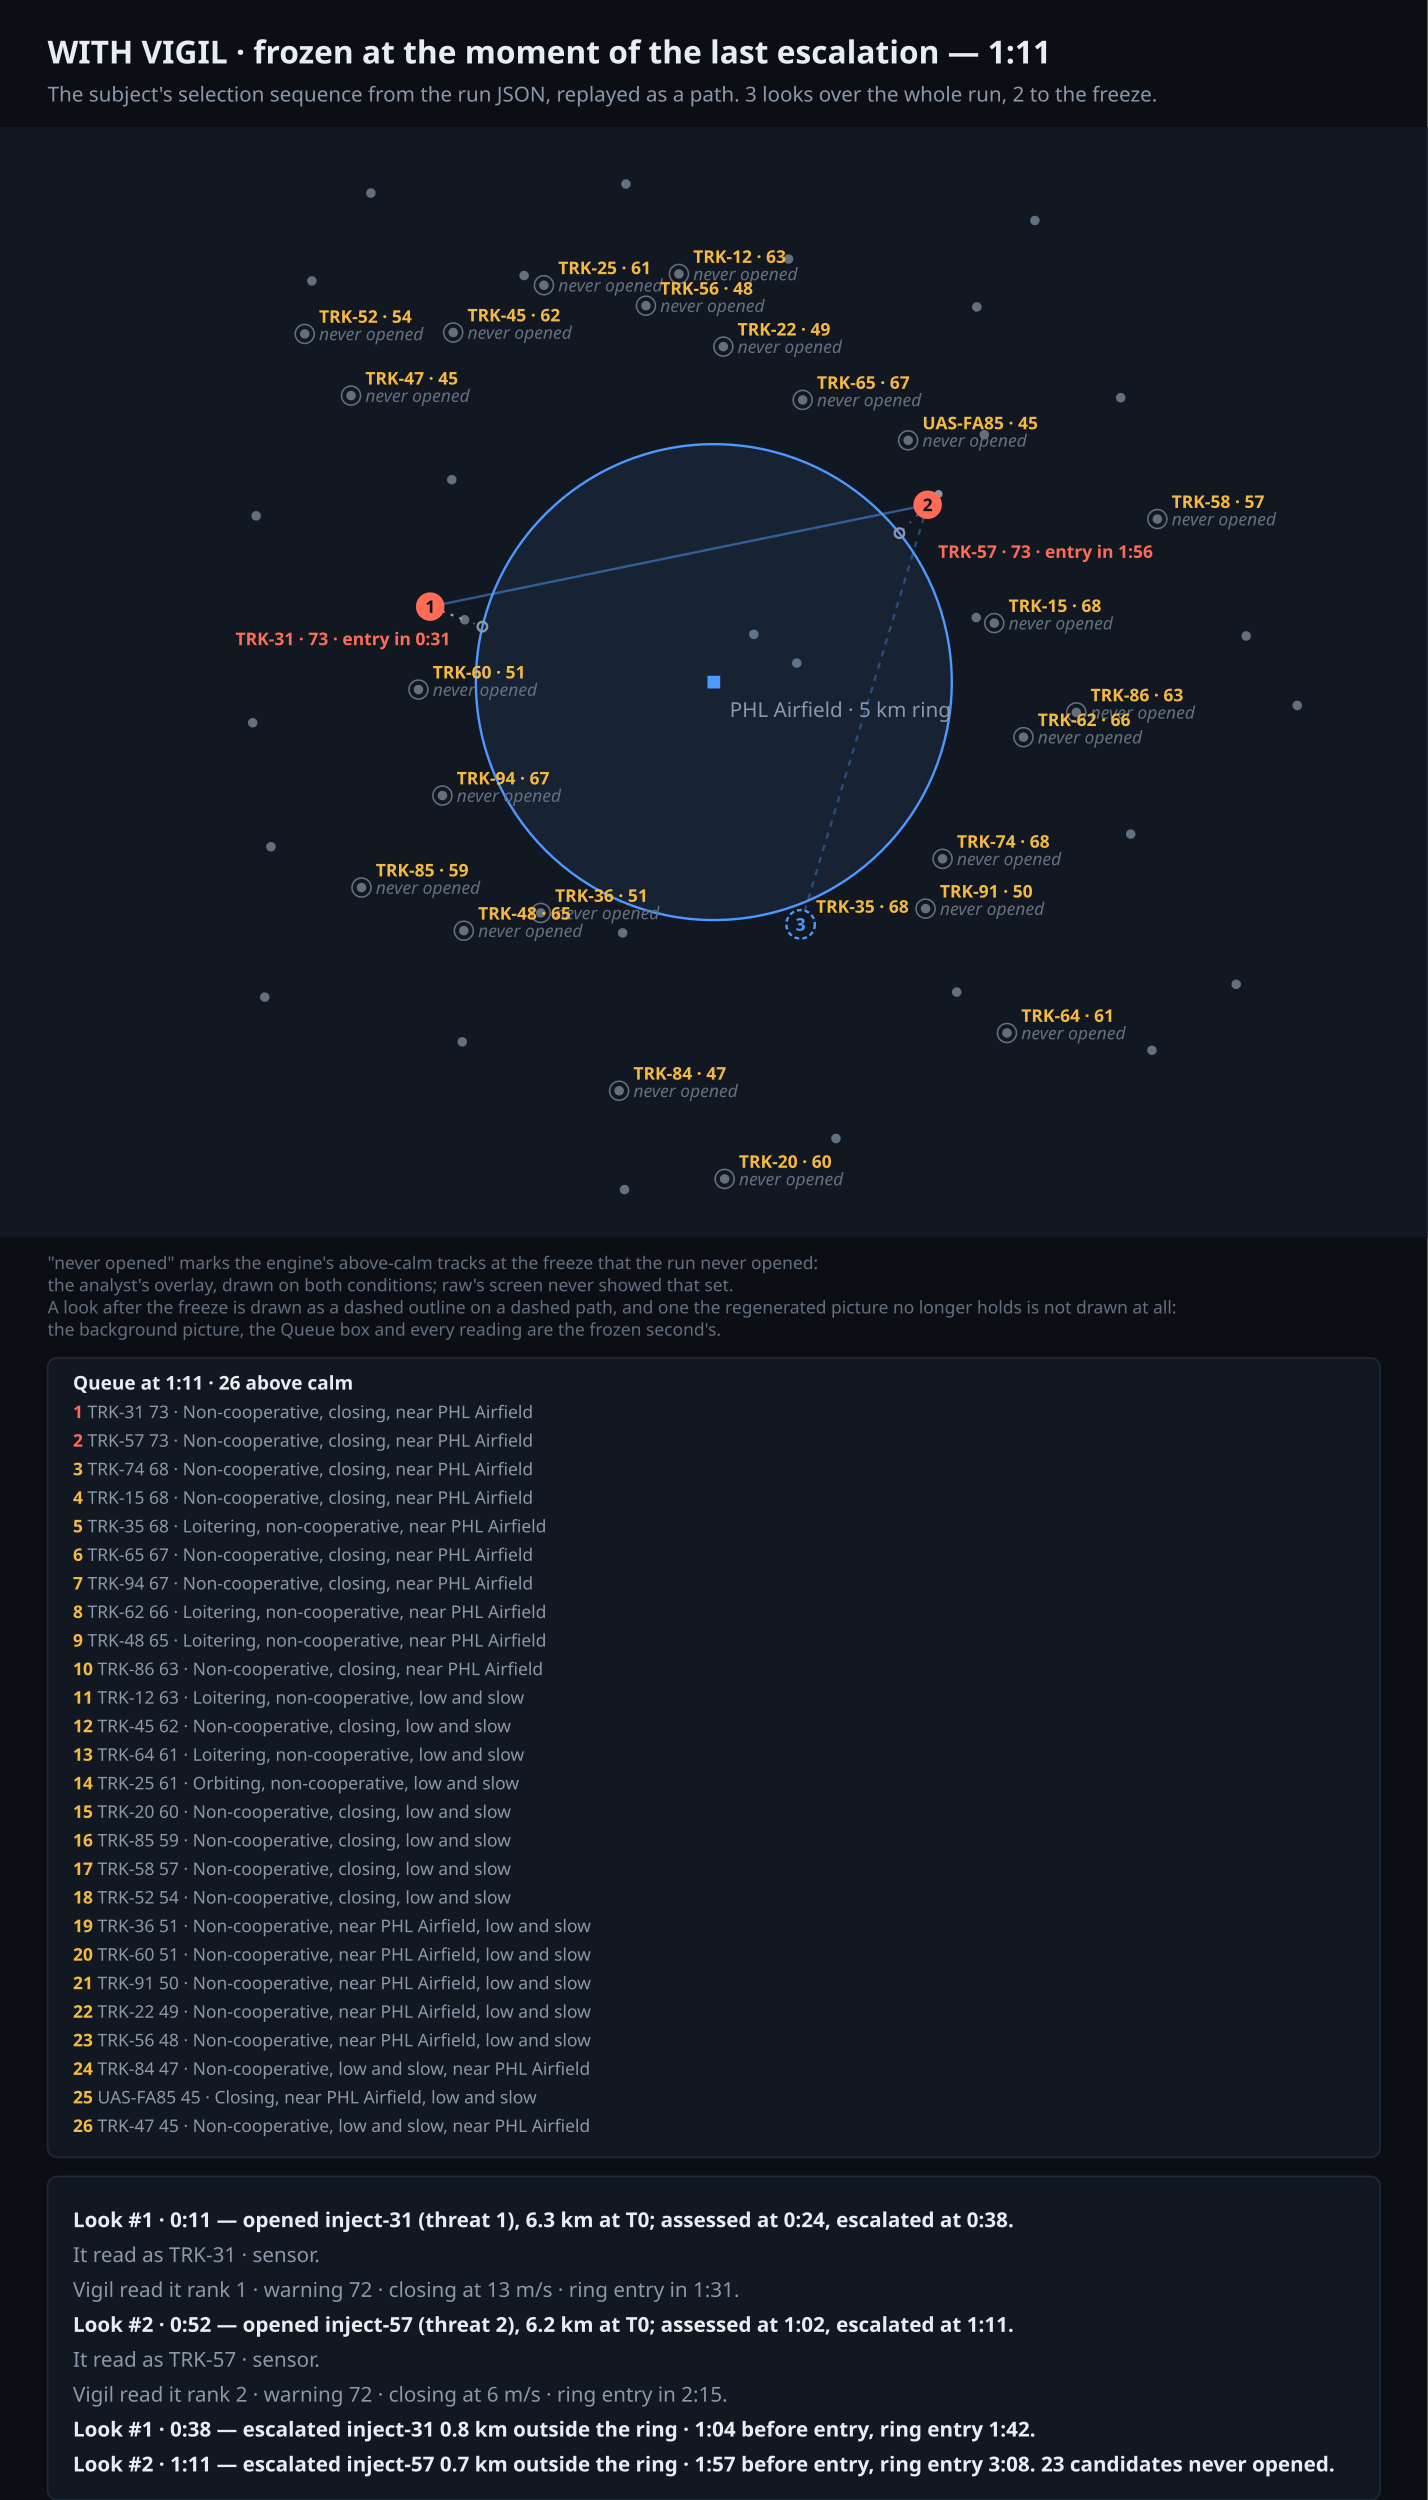
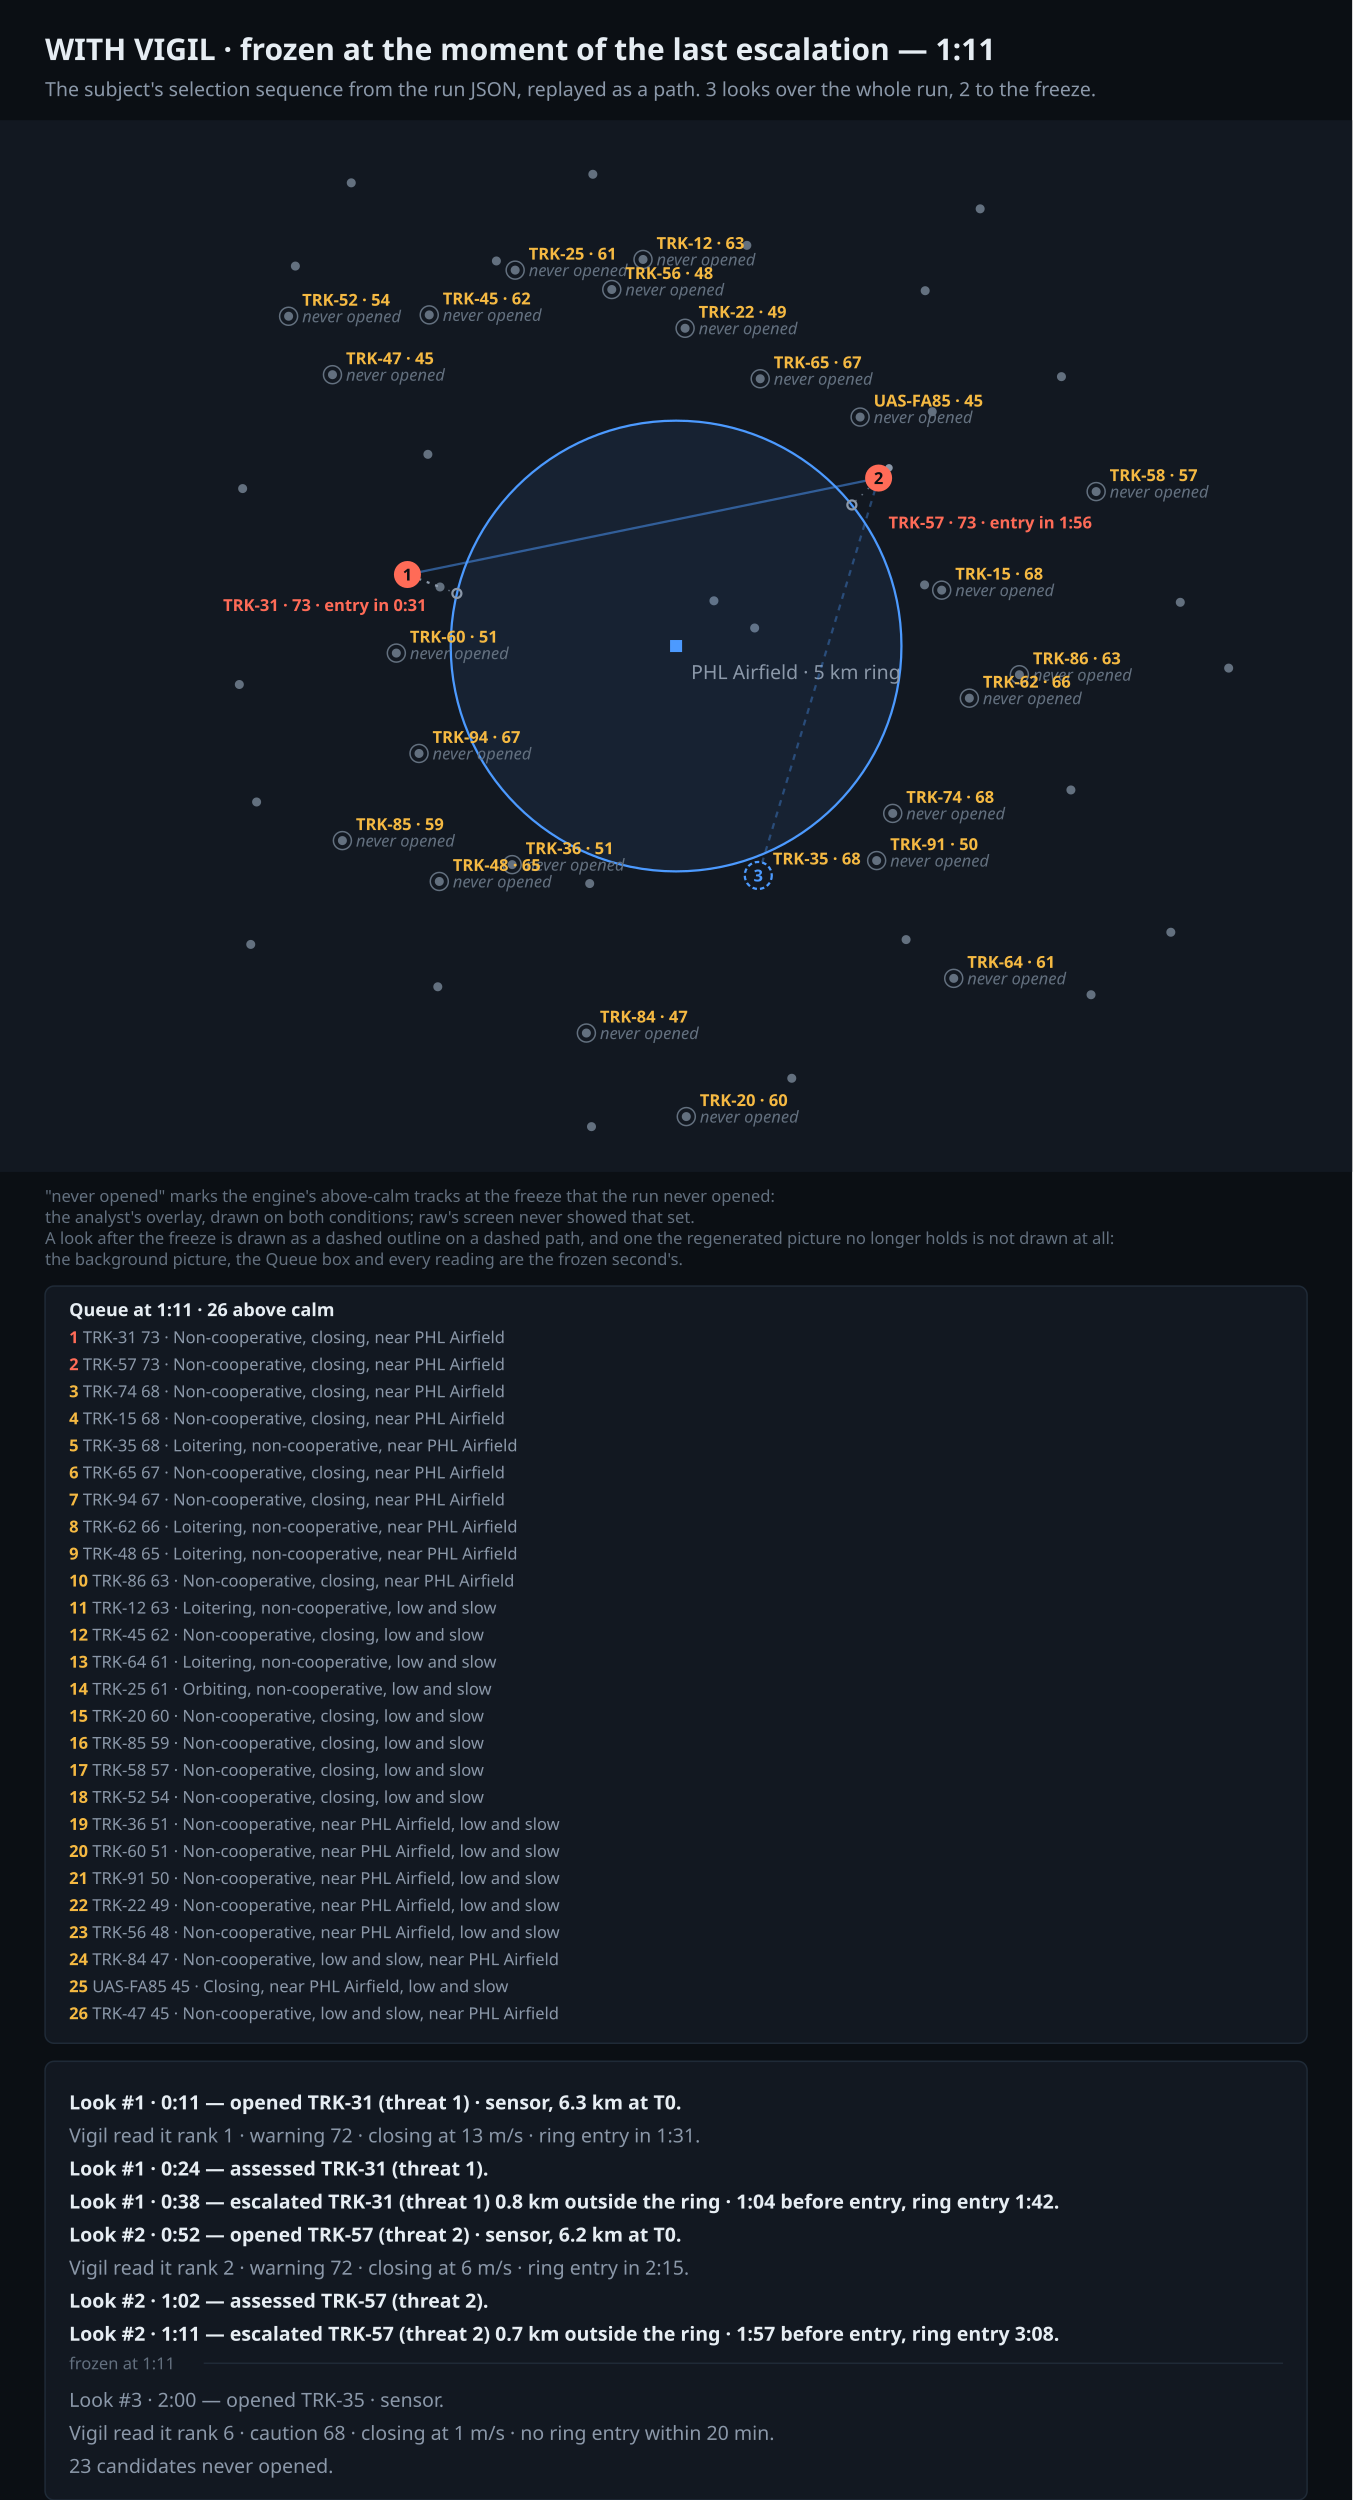
- <svg xmlns="http://www.w3.org/2000/svg" width="900" height="1576" viewBox="0 0 900 1576" data-subject="S05" data-scenario="03a" data-mode="vigil" data-run="1">
-   <rect width="900" height="1576" fill="#0b0f14" />
+ <svg xmlns="http://www.w3.org/2000/svg" width="900" height="1664" viewBox="0 0 900 1664" data-subject="S05" data-scenario="03a" data-mode="vigil" data-run="1">
+   <rect width="900" height="1664" fill="#0b0f14" />
  <text x="30" y="40" font-family="system-ui, sans-serif" class="title" font-size="20" font-weight="700" fill="#e6edf3">WITH VIGIL · frozen at the moment of the last escalation — 1:11</text>
  <text x="30" y="64" font-family="system-ui, sans-serif" class="subtitle" font-size="13" fill="#8b98a9">The subject's selection sequence from the run JSON, replayed as a path. 3 looks over the whole run, 2 to the freeze.</text>
  <defs>
    <clipPath id="panel">
      <rect x="0" y="0" width="900" height="700" />
    </clipPath>
  </defs>
  <g class="map" transform="translate(0 80)" clip-path="url(#panel)">
    <rect width="900" height="700" fill="#121821" />
    <circle class="track" data-id="adsb-a33716" cx="502.3" cy="338" r="3" fill="#63707f" />
    <circle class="track" data-id="adsb-a3b796" cx="170.8" cy="453.8" r="3" fill="#63707f" />
    <circle class="track" data-id="adsb-a43667" cx="475.2" cy="319.9" r="3" fill="#63707f" />
    <circle class="track" data-id="adsb-a7c7f2" cx="817.8" cy="364.7" r="3" fill="#63707f" />
    <circle class="track" data-id="adsb-a8021b" cx="615.4" cy="309.3" r="3" fill="#63707f" />
    <circle class="track" data-id="adsb-aa08fb" cx="652.4" cy="59" r="3" fill="#63707f" />
    <circle class="track" data-id="inject-100" cx="392.5" cy="508.1" r="3" fill="#63707f" />
    <circle class="track" data-id="inject-103" cx="497.1" cy="83.3" r="3" fill="#63707f" />
    <circle class="track" data-id="inject-104" cx="615.8" cy="113.5" r="3" fill="#63707f" />
    <circle class="track" data-id="inject-105" cx="706.5" cy="170.7" r="3" fill="#63707f" />
    <circle class="track" data-id="inject-106" cx="785.6" cy="320.9" r="3" fill="#63707f" />
    <circle class="track" data-id="inject-107" cx="712.8" cy="445.8" r="3" fill="#63707f" />
    <circle class="track" data-id="inject-108" cx="726.2" cy="582.1" r="3" fill="#63707f" />
    <circle class="track" data-id="inject-109" cx="527" cy="637.7" r="3" fill="#63707f" />
    <circle class="track" data-id="inject-110" cx="393.7" cy="669.9" r="3" fill="#63707f" />
    <circle class="track" data-id="inject-111" cx="291.4" cy="576.8" r="3" fill="#63707f" />
    <circle class="track" data-id="inject-112" cx="166.9" cy="548.6" r="3" fill="#63707f" />
    <circle class="track" data-id="inject-113" cx="159.3" cy="375.6" r="3" fill="#63707f" />
    <circle class="track" data-id="inject-114" cx="161.5" cy="245.2" r="3" fill="#63707f" />
    <circle class="track" data-id="inject-115" cx="196.6" cy="97.1" r="3" fill="#63707f" />
    <circle class="track" data-id="inject-116" cx="330.4" cy="93.7" r="3" fill="#63707f" />
    <circle class="track" data-id="inject-117" cx="394.6" cy="36" r="3" fill="#63707f" />
    <circle class="track" data-id="inject-118" cx="284.8" cy="222.4" r="3" fill="#63707f" />
    <circle class="track" data-id="inject-119" cx="779.3" cy="540.5" r="3" fill="#63707f" />
    <circle class="track" data-id="inject-12" cx="428" cy="92.7" r="3" fill="#63707f" />
    <circle class="track" data-id="inject-120" cx="572.5" cy="197.6" r="3" fill="#63707f" />
    <circle class="track" data-id="inject-121" cx="603.1" cy="545.4" r="3" fill="#63707f" />
    <circle class="track" data-id="inject-122" cx="233.8" cy="41.7" r="3" fill="#63707f" />
    <circle class="track" data-id="inject-123" cx="620.5" cy="194" r="3" fill="#63707f" />
    <circle class="track" data-id="inject-15" cx="626.8" cy="312.8" r="3" fill="#63707f" />
    <circle class="track" data-id="inject-20" cx="456.8" cy="663.2" r="3" fill="#63707f" />
    <circle class="track" data-id="inject-22" cx="456" cy="138.5" r="3" fill="#63707f" />
    <circle class="track" data-id="inject-25" cx="342.9" cy="99.8" r="3" fill="#63707f" />
    <circle class="track" data-id="inject-31" cx="292.9" cy="310.7" r="3" fill="#63707f" />
    <circle class="track" data-id="inject-35" cx="505.4" cy="502.4" r="3" fill="#63707f" />
    <circle class="track" data-id="inject-36" cx="340.9" cy="495.5" r="3" fill="#63707f" />
    <circle class="track" data-id="inject-45" cx="285.7" cy="129.6" r="3" fill="#63707f" />
    <circle class="track" data-id="inject-47" cx="221.3" cy="169.4" r="3" fill="#63707f" />
    <circle class="track" data-id="inject-48" cx="292.4" cy="506.7" r="3" fill="#63707f" />
    <circle class="track" data-id="inject-52" cx="192.1" cy="130.5" r="3" fill="#63707f" />
    <circle class="track" data-id="inject-56" cx="407.2" cy="112.7" r="3" fill="#63707f" />
    <circle class="track" data-id="inject-57" cx="582.4" cy="240.7" r="3" fill="#63707f" />
    <circle class="track" data-id="inject-58" cx="729.6" cy="247.2" r="3" fill="#63707f" />
    <circle class="track" data-id="inject-60" cx="263.8" cy="354.7" r="3" fill="#63707f" />
    <circle class="track" data-id="inject-62" cx="645.2" cy="384.7" r="3" fill="#63707f" />
    <circle class="track" data-id="inject-64" cx="634.8" cy="571.2" r="3" fill="#63707f" />
    <circle class="track" data-id="inject-65" cx="506" cy="172.1" r="3" fill="#63707f" />
    <circle class="track" data-id="inject-74" cx="594.2" cy="461.4" r="3" fill="#63707f" />
    <circle class="track" data-id="inject-84" cx="390.3" cy="607.6" r="3" fill="#63707f" />
    <circle class="track" data-id="inject-85" cx="227.9" cy="479.5" r="3" fill="#63707f" />
    <circle class="track" data-id="inject-86" cx="678.5" cy="369.1" r="3" fill="#63707f" />
    <circle class="track" data-id="inject-91" cx="583.5" cy="492.8" r="3" fill="#63707f" />
    <circle class="track" data-id="inject-94" cx="278.9" cy="421.5" r="3" fill="#63707f" />
    <circle class="ring" cx="450" cy="350" r="150" fill="#4c9aff" fill-opacity="0.08" stroke="#4c9aff" stroke-width="1.5" />
    <rect x="446" y="346" width="8" height="8" fill="#4c9aff" />
    <text x="460" y="372" font-family="system-ui, sans-serif" font-size="13" fill="#8b98a9">PHL Airfield · 5 km ring</text>
    <polyline points="267.3,300.9 267.6,301.1 268,301.2 268.3,301.3 268.7,301.5 269.1,301.6 269.4,301.7 269.8,301.9 270.1,302 270.5,302.2 270.9,302.3 271.2,302.4 271.6,302.6 271.9,302.7 272.3,302.8 272.7,303 273,303.1 273.4,303.3 273.8,303.4 274.1,303.5 274.5,303.7 274.8,303.8 275.2,304 275.6,304.1 275.9,304.2 276.3,304.4 276.6,304.5 277,304.6 277.4,304.8 277.7,304.9 278.1,305.1 278.5,305.2 278.8,305.3 279.2,305.5 279.5,305.6 279.9,305.8 280.2,305.9 280.6,306.1 281,306.2 281.3,306.3 281.7,306.5 282,306.6 282.4,306.7 282.8,306.9 283.1,307 283.5,307.2 283.9,307.3 284.2,307.4 284.6,307.6 284.9,307.7 285.3,307.8 285.7,308 286,308.1 286.4,308.3 286.7,308.4 287.1,308.5 287.5,308.7 287.8,308.8 288.2,309 288.6,309.1 288.9,309.2 289.3,309.4 289.6,309.5 290,309.6 290.3,309.8 290.7,309.9 291.1,310.1 291.4,310.2 291.8,310.3 292.1,310.5 292.5,310.6 292.9,310.7" fill="none" class="trail" data-id="inject-31" stroke="#8b98a9" stroke-width="1.5" stroke-dasharray="2 4" />
    <polyline points="292.9,310.7 293.2,310.9 293.6,311 294,311.2 294.3,311.3 294.7,311.4 295,311.6 295.4,311.7 295.8,311.8 296.1,312 296.5,312.1 296.8,312.3 297.2,312.4 297.6,312.5 297.9,312.7 298.3,312.8 298.7,313 299,313.1 299.4,313.2 299.7,313.4 300.1,313.5 300.4,313.6 300.8,313.8 301.2,313.9 301.5,314.1 301.9,314.2 302.3,314.3 302.6,314.5 303,314.6 303.3,314.7 303.7,314.9 304.1,315" fill="none" class="trail-ahead" data-id="inject-31" stroke="#63707f" stroke-width="1" stroke-dasharray="1 5" />
    <circle class="trail-first" data-id="inject-31" cx="267.3" cy="300.9" r="2.5" fill="#8b98a9" />
    <circle class="entry" data-id="inject-31" cx="304.1" cy="315" r="3" fill="none" stroke="#8b98a9" stroke-width="1.5" />
    <polyline points="591.7,231.4 591.5,231.5 591.4,231.7 591.3,231.8 591.1,231.9 591,232.1 590.9,232.2 590.7,232.3 590.6,232.4 590.5,232.6 590.4,232.7 590.2,232.8 590.1,233 590,233.1 589.8,233.2 589.7,233.4 589.6,233.5 589.4,233.6 589.3,233.8 589.2,233.9 589,234 588.9,234.1 588.8,234.3 588.7,234.4 588.5,234.6 588.4,234.7 588.3,234.8 588.1,235 588,235.1 587.9,235.2 587.7,235.4 587.6,235.5 587.5,235.6 587.3,235.7 587.2,235.9 587.1,236 586.9,236.1 586.8,236.3 586.7,236.4 586.6,236.5 586.4,236.7 586.3,236.8 586.2,236.9 586,237.1 585.9,237.2 585.8,237.3 585.6,237.4 585.5,237.6 585.4,237.7 585.2,237.8 585.1,238 585,238.1 584.8,238.2 584.7,238.4 584.6,238.5 584.5,238.6 584.3,238.8 584.2,238.9 584,239 583.9,239.1 583.8,239.3 583.7,239.4 583.5,239.5 583.4,239.7 583.3,239.8 583.2,239.9 583,240.1 582.9,240.2 582.7,240.3 582.6,240.5 582.5,240.6 582.4,240.7" fill="none" class="trail" data-id="inject-57" stroke="#8b98a9" stroke-width="1.5" stroke-dasharray="2 4" />
    <polyline points="582.4,240.7 582.2,240.9 582.1,241 581.9,241.1 581.8,241.2 581.7,241.4 581.6,241.5 581.4,241.6 581.3,241.8 581.2,241.9 581,242 580.9,242.2 580.8,242.3 580.6,242.4 580.5,242.6 580.4,242.7 580.3,242.8 580.1,242.9 580,243.1 579.9,243.2 579.7,243.3 579.6,243.5 579.5,243.6 579.3,243.7 579.2,243.9 579.1,244 578.9,244.1 578.8,244.3 578.7,244.4 578.5,244.5 578.4,244.6 578.3,244.8 578.2,244.9 578,245 577.9,245.2 577.8,245.3 577.6,245.4 577.5,245.6 577.4,245.7 577.2,245.8 577.1,246 577,246.1 576.8,246.2 576.7,246.3 576.6,246.5 576.4,246.6 576.3,246.7 576.2,246.9 576.1,247 575.9,247.1 575.8,247.3 575.7,247.4 575.5,247.5 575.4,247.7 575.3,247.8 575.1,247.9 575,248 574.9,248.2 574.7,248.3 574.6,248.4 574.5,248.6 574.4,248.7 574.2,248.8 574.1,249 573.9,249.1 573.8,249.2 573.7,249.4 573.6,249.5 573.4,249.6 573.3,249.7 573.2,249.9 573,250 572.9,250.1 572.8,250.3 572.6,250.4 572.5,250.5 572.4,250.7 572.3,250.8 572.1,250.9 572,251.1 571.8,251.2 571.7,251.3 571.6,251.4 571.5,251.6 571.3,251.7 571.2,251.8 571.1,252 570.9,252.1 570.8,252.2 570.7,252.4 570.5,252.5 570.4,252.7 570.3,252.8 570.2,252.9 570,253 569.9,253.2 569.7,253.3 569.6,253.4 569.5,253.6 569.4,253.7 569.2,253.8 569.1,254 569,254.1 568.8,254.2 568.7,254.4 568.6,254.5 568.4,254.6 568.3,254.7 568.2,254.9 568.1,255 567.9,255.1 567.8,255.3 567.6,255.4 567.5,255.5 567.4,255.7 567.3,255.8 567.1,255.9 567,256.1" fill="none" class="trail-ahead" data-id="inject-57" stroke="#63707f" stroke-width="1" stroke-dasharray="1 5" />
    <circle class="trail-first" data-id="inject-57" cx="591.7" cy="231.4" r="2.5" fill="#8b98a9" />
    <circle class="entry" data-id="inject-57" cx="567" cy="256.1" r="3" fill="none" stroke="#8b98a9" stroke-width="1.5" />
    <circle class="never-opened" data-id="inject-74" cx="594.2" cy="461.4" r="6" fill="none" stroke="#63707f" stroke-width="1" />
    <text x="603.2" y="465.4" font-family="system-ui, sans-serif" font-size="11" font-style="italic" fill="#63707f">never opened</text>
    <circle class="never-opened" data-id="inject-15" cx="626.8" cy="312.8" r="6" fill="none" stroke="#63707f" stroke-width="1" />
    <text x="635.8" y="316.8" font-family="system-ui, sans-serif" font-size="11" font-style="italic" fill="#63707f">never opened</text>
    <circle class="never-opened" data-id="inject-65" cx="506" cy="172.1" r="6" fill="none" stroke="#63707f" stroke-width="1" />
    <text x="515" y="176.1" font-family="system-ui, sans-serif" font-size="11" font-style="italic" fill="#63707f">never opened</text>
    <circle class="never-opened" data-id="inject-94" cx="278.9" cy="421.5" r="6" fill="none" stroke="#63707f" stroke-width="1" />
    <text x="287.9" y="425.5" font-family="system-ui, sans-serif" font-size="11" font-style="italic" fill="#63707f">never opened</text>
    <circle class="never-opened" data-id="inject-62" cx="645.2" cy="384.7" r="6" fill="none" stroke="#63707f" stroke-width="1" />
    <text x="654.2" y="388.7" font-family="system-ui, sans-serif" font-size="11" font-style="italic" fill="#63707f">never opened</text>
    <circle class="never-opened" data-id="inject-48" cx="292.4" cy="506.7" r="6" fill="none" stroke="#63707f" stroke-width="1" />
    <text x="301.4" y="510.7" font-family="system-ui, sans-serif" font-size="11" font-style="italic" fill="#63707f">never opened</text>
    <circle class="never-opened" data-id="inject-86" cx="678.5" cy="369.1" r="6" fill="none" stroke="#63707f" stroke-width="1" />
    <text x="687.5" y="373.1" font-family="system-ui, sans-serif" font-size="11" font-style="italic" fill="#63707f">never opened</text>
    <circle class="never-opened" data-id="inject-12" cx="428" cy="92.7" r="6" fill="none" stroke="#63707f" stroke-width="1" />
    <text x="437" y="96.7" font-family="system-ui, sans-serif" font-size="11" font-style="italic" fill="#63707f">never opened</text>
    <circle class="never-opened" data-id="inject-45" cx="285.7" cy="129.6" r="6" fill="none" stroke="#63707f" stroke-width="1" />
    <text x="294.7" y="133.6" font-family="system-ui, sans-serif" font-size="11" font-style="italic" fill="#63707f">never opened</text>
    <circle class="never-opened" data-id="inject-64" cx="634.8" cy="571.2" r="6" fill="none" stroke="#63707f" stroke-width="1" />
    <text x="643.8" y="575.2" font-family="system-ui, sans-serif" font-size="11" font-style="italic" fill="#63707f">never opened</text>
    <circle class="never-opened" data-id="inject-25" cx="342.9" cy="99.8" r="6" fill="none" stroke="#63707f" stroke-width="1" />
    <text x="351.9" y="103.8" font-family="system-ui, sans-serif" font-size="11" font-style="italic" fill="#63707f">never opened</text>
    <circle class="never-opened" data-id="inject-20" cx="456.8" cy="663.2" r="6" fill="none" stroke="#63707f" stroke-width="1" />
    <text x="465.8" y="667.2" font-family="system-ui, sans-serif" font-size="11" font-style="italic" fill="#63707f">never opened</text>
    <circle class="never-opened" data-id="inject-85" cx="227.9" cy="479.5" r="6" fill="none" stroke="#63707f" stroke-width="1" />
    <text x="236.9" y="483.5" font-family="system-ui, sans-serif" font-size="11" font-style="italic" fill="#63707f">never opened</text>
    <circle class="never-opened" data-id="inject-58" cx="729.6" cy="247.2" r="6" fill="none" stroke="#63707f" stroke-width="1" />
    <text x="738.6" y="251.2" font-family="system-ui, sans-serif" font-size="11" font-style="italic" fill="#63707f">never opened</text>
    <circle class="never-opened" data-id="inject-52" cx="192.1" cy="130.5" r="6" fill="none" stroke="#63707f" stroke-width="1" />
    <text x="201.1" y="134.5" font-family="system-ui, sans-serif" font-size="11" font-style="italic" fill="#63707f">never opened</text>
    <circle class="never-opened" data-id="inject-36" cx="340.9" cy="495.5" r="6" fill="none" stroke="#63707f" stroke-width="1" />
    <text x="349.9" y="499.5" font-family="system-ui, sans-serif" font-size="11" font-style="italic" fill="#63707f">never opened</text>
    <circle class="never-opened" data-id="inject-60" cx="263.8" cy="354.7" r="6" fill="none" stroke="#63707f" stroke-width="1" />
    <text x="272.8" y="358.7" font-family="system-ui, sans-serif" font-size="11" font-style="italic" fill="#63707f">never opened</text>
    <circle class="never-opened" data-id="inject-91" cx="583.5" cy="492.8" r="6" fill="none" stroke="#63707f" stroke-width="1" />
    <text x="592.5" y="496.8" font-family="system-ui, sans-serif" font-size="11" font-style="italic" fill="#63707f">never opened</text>
    <circle class="never-opened" data-id="inject-22" cx="456" cy="138.5" r="6" fill="none" stroke="#63707f" stroke-width="1" />
    <text x="465" y="142.5" font-family="system-ui, sans-serif" font-size="11" font-style="italic" fill="#63707f">never opened</text>
    <circle class="never-opened" data-id="inject-56" cx="407.2" cy="112.7" r="6" fill="none" stroke="#63707f" stroke-width="1" />
    <text x="416.2" y="116.7" font-family="system-ui, sans-serif" font-size="11" font-style="italic" fill="#63707f">never opened</text>
    <circle class="never-opened" data-id="inject-84" cx="390.3" cy="607.6" r="6" fill="none" stroke="#63707f" stroke-width="1" />
    <text x="399.3" y="611.6" font-family="system-ui, sans-serif" font-size="11" font-style="italic" fill="#63707f">never opened</text>
    <circle class="never-opened" data-id="inject-120" cx="572.5" cy="197.6" r="6" fill="none" stroke="#63707f" stroke-width="1" />
    <text x="581.5" y="201.6" font-family="system-ui, sans-serif" font-size="11" font-style="italic" fill="#63707f">never opened</text>
    <circle class="never-opened" data-id="inject-47" cx="221.3" cy="169.4" r="6" fill="none" stroke="#63707f" stroke-width="1" />
    <text x="230.3" y="173.4" font-family="system-ui, sans-serif" font-size="11" font-style="italic" fill="#63707f">never opened</text>
    <polyline points="271.2,302.4 584.8,238.2" fill="none" class="path" stroke="#4c9aff" stroke-opacity="0.5" stroke-width="1.5" />
    <polyline points="584.8,238.2 504.7,502.7" fill="none" class="path-late" stroke="#4c9aff" stroke-opacity="0.35" stroke-width="1.5" stroke-dasharray="4 4" />
    <circle class="hop" data-k="1" data-id="inject-31" data-t="11" cx="271.2" cy="302.4" r="9" fill="#ff6b57" />
    <text x="271.2" y="306.4" font-family="system-ui, sans-serif" font-size="11" font-weight="700" text-anchor="middle" fill="#0b0f14">1</text>
    <circle class="hop" data-k="2" data-id="inject-57" data-t="52" cx="584.8" cy="238.2" r="9" fill="#ff6b57" />
    <text x="584.8" y="242.2" font-family="system-ui, sans-serif" font-size="11" font-weight="700" text-anchor="middle" fill="#0b0f14">2</text>
    <circle class="hop-late" data-k="3" data-id="inject-35" data-t="120" cx="504.7" cy="502.7" r="9" fill="#121821" stroke="#4c9aff" stroke-width="1.5" stroke-dasharray="3 2" />
    <text x="504.7" y="506.7" font-family="system-ui, sans-serif" font-size="11" font-weight="700" text-anchor="middle" fill="#4c9aff">3</text>
    <text x="603.2" y="454.4" font-family="system-ui, sans-serif" class="vigil-label" data-id="inject-74" font-size="11" font-weight="600" fill="#f5b942">TRK-74 · 68</text>
    <text x="635.8" y="305.8" font-family="system-ui, sans-serif" class="vigil-label" data-id="inject-15" font-size="11" font-weight="600" fill="#f5b942">TRK-15 · 68</text>
    <text x="514.4" y="495.4" font-family="system-ui, sans-serif" class="vigil-label" data-id="inject-35" font-size="11" font-weight="600" fill="#f5b942">TRK-35 · 68</text>
    <text x="515" y="165.1" font-family="system-ui, sans-serif" class="vigil-label" data-id="inject-65" font-size="11" font-weight="600" fill="#f5b942">TRK-65 · 67</text>
    <text x="287.9" y="414.5" font-family="system-ui, sans-serif" class="vigil-label" data-id="inject-94" font-size="11" font-weight="600" fill="#f5b942">TRK-94 · 67</text>
    <text x="654.2" y="377.7" font-family="system-ui, sans-serif" class="vigil-label" data-id="inject-62" font-size="11" font-weight="600" fill="#f5b942">TRK-62 · 66</text>
    <text x="301.4" y="499.7" font-family="system-ui, sans-serif" class="vigil-label" data-id="inject-48" font-size="11" font-weight="600" fill="#f5b942">TRK-48 · 65</text>
    <text x="687.5" y="362.1" font-family="system-ui, sans-serif" class="vigil-label" data-id="inject-86" font-size="11" font-weight="600" fill="#f5b942">TRK-86 · 63</text>
    <text x="437" y="85.7" font-family="system-ui, sans-serif" class="vigil-label" data-id="inject-12" font-size="11" font-weight="600" fill="#f5b942">TRK-12 · 63</text>
    <text x="294.7" y="122.6" font-family="system-ui, sans-serif" class="vigil-label" data-id="inject-45" font-size="11" font-weight="600" fill="#f5b942">TRK-45 · 62</text>
    <text x="643.8" y="564.2" font-family="system-ui, sans-serif" class="vigil-label" data-id="inject-64" font-size="11" font-weight="600" fill="#f5b942">TRK-64 · 61</text>
    <text x="351.9" y="92.8" font-family="system-ui, sans-serif" class="vigil-label" data-id="inject-25" font-size="11" font-weight="600" fill="#f5b942">TRK-25 · 61</text>
    <text x="465.8" y="656.2" font-family="system-ui, sans-serif" class="vigil-label" data-id="inject-20" font-size="11" font-weight="600" fill="#f5b942">TRK-20 · 60</text>
    <text x="236.9" y="472.5" font-family="system-ui, sans-serif" class="vigil-label" data-id="inject-85" font-size="11" font-weight="600" fill="#f5b942">TRK-85 · 59</text>
    <text x="738.6" y="240.2" font-family="system-ui, sans-serif" class="vigil-label" data-id="inject-58" font-size="11" font-weight="600" fill="#f5b942">TRK-58 · 57</text>
    <text x="201.1" y="123.5" font-family="system-ui, sans-serif" class="vigil-label" data-id="inject-52" font-size="11" font-weight="600" fill="#f5b942">TRK-52 · 54</text>
    <text x="349.9" y="488.5" font-family="system-ui, sans-serif" class="vigil-label" data-id="inject-36" font-size="11" font-weight="600" fill="#f5b942">TRK-36 · 51</text>
    <text x="272.8" y="347.7" font-family="system-ui, sans-serif" class="vigil-label" data-id="inject-60" font-size="11" font-weight="600" fill="#f5b942">TRK-60 · 51</text>
    <text x="592.5" y="485.8" font-family="system-ui, sans-serif" class="vigil-label" data-id="inject-91" font-size="11" font-weight="600" fill="#f5b942">TRK-91 · 50</text>
    <text x="465" y="131.5" font-family="system-ui, sans-serif" class="vigil-label" data-id="inject-22" font-size="11" font-weight="600" fill="#f5b942">TRK-22 · 49</text>
    <text x="416.2" y="105.7" font-family="system-ui, sans-serif" class="vigil-label" data-id="inject-56" font-size="11" font-weight="600" fill="#f5b942">TRK-56 · 48</text>
    <text x="399.3" y="600.6" font-family="system-ui, sans-serif" class="vigil-label" data-id="inject-84" font-size="11" font-weight="600" fill="#f5b942">TRK-84 · 47</text>
    <text x="581.5" y="190.6" font-family="system-ui, sans-serif" class="vigil-label" data-id="inject-120" font-size="11" font-weight="600" fill="#f5b942">UAS-FA85 · 45</text>
    <text x="230.3" y="162.4" font-family="system-ui, sans-serif" class="vigil-label" data-id="inject-47" font-size="11" font-weight="600" fill="#f5b942">TRK-47 · 45</text>
    <text x="283.9" y="326.7" font-family="system-ui, sans-serif" class="vigil-threat-label" data-id="inject-31" font-size="11" font-weight="600" text-anchor="end" fill="#ff6b57">TRK-31 · 73 · entry in 0:31</text>
    <text x="591.4" y="271.7" font-family="system-ui, sans-serif" class="vigil-threat-label" data-id="inject-57" font-size="11" font-weight="600" fill="#ff6b57">TRK-57 · 73 · entry in 1:56</text>
  </g>
  <text x="30" y="800" font-family="system-ui, sans-serif" class="footnote" font-size="11" fill="#63707f">"never opened" marks the engine's above-calm tracks at the freeze that the run never opened:</text>
  <text x="30" y="814" font-family="system-ui, sans-serif" class="footnote" font-size="11" fill="#63707f">the analyst's overlay, drawn on both conditions; raw's screen never showed that set.</text>
  <text x="30" y="828" font-family="system-ui, sans-serif" class="footnote" font-size="11" fill="#63707f">A look after the freeze is drawn as a dashed outline on a dashed path, and one the regenerated picture no longer holds is not drawn at all:</text>
  <text x="30" y="842" font-family="system-ui, sans-serif" class="footnote" font-size="11" fill="#63707f">the background picture, the Queue box and every reading are the frozen second's.</text>
  <rect class="vigil-queue" x="30" y="856" width="840" height="504" rx="6" fill="#121821" stroke="#1f2a37" />
  <text x="46" y="876" font-family="system-ui, sans-serif" class="vigil-queue-title" font-size="12" font-weight="700" fill="#e6edf3">Queue at 1:11 · 26 above calm</text>
  <text x="46" y="894" font-family="system-ui, sans-serif" class="vigil-queue-line" data-id="inject-31" font-size="11" fill="#8b98a9">
    <tspan font-weight="700" fill="#ff6b57">1</tspan> TRK-31 73 · Non-cooperative, closing, near PHL Airfield</text>
  <text x="46" y="912" font-family="system-ui, sans-serif" class="vigil-queue-line" data-id="inject-57" font-size="11" fill="#8b98a9">
    <tspan font-weight="700" fill="#ff6b57">2</tspan> TRK-57 73 · Non-cooperative, closing, near PHL Airfield</text>
  <text x="46" y="930" font-family="system-ui, sans-serif" class="vigil-queue-line" data-id="inject-74" font-size="11" fill="#8b98a9">
    <tspan font-weight="700" fill="#f5b942">3</tspan> TRK-74 68 · Non-cooperative, closing, near PHL Airfield</text>
  <text x="46" y="948" font-family="system-ui, sans-serif" class="vigil-queue-line" data-id="inject-15" font-size="11" fill="#8b98a9">
    <tspan font-weight="700" fill="#f5b942">4</tspan> TRK-15 68 · Non-cooperative, closing, near PHL Airfield</text>
  <text x="46" y="966" font-family="system-ui, sans-serif" class="vigil-queue-line" data-id="inject-35" font-size="11" fill="#8b98a9">
    <tspan font-weight="700" fill="#f5b942">5</tspan> TRK-35 68 · Loitering, non-cooperative, near PHL Airfield</text>
  <text x="46" y="984" font-family="system-ui, sans-serif" class="vigil-queue-line" data-id="inject-65" font-size="11" fill="#8b98a9">
    <tspan font-weight="700" fill="#f5b942">6</tspan> TRK-65 67 · Non-cooperative, closing, near PHL Airfield</text>
  <text x="46" y="1002" font-family="system-ui, sans-serif" class="vigil-queue-line" data-id="inject-94" font-size="11" fill="#8b98a9">
    <tspan font-weight="700" fill="#f5b942">7</tspan> TRK-94 67 · Non-cooperative, closing, near PHL Airfield</text>
  <text x="46" y="1020" font-family="system-ui, sans-serif" class="vigil-queue-line" data-id="inject-62" font-size="11" fill="#8b98a9">
    <tspan font-weight="700" fill="#f5b942">8</tspan> TRK-62 66 · Loitering, non-cooperative, near PHL Airfield</text>
  <text x="46" y="1038" font-family="system-ui, sans-serif" class="vigil-queue-line" data-id="inject-48" font-size="11" fill="#8b98a9">
    <tspan font-weight="700" fill="#f5b942">9</tspan> TRK-48 65 · Loitering, non-cooperative, near PHL Airfield</text>
  <text x="46" y="1056" font-family="system-ui, sans-serif" class="vigil-queue-line" data-id="inject-86" font-size="11" fill="#8b98a9">
    <tspan font-weight="700" fill="#f5b942">10</tspan> TRK-86 63 · Non-cooperative, closing, near PHL Airfield</text>
  <text x="46" y="1074" font-family="system-ui, sans-serif" class="vigil-queue-line" data-id="inject-12" font-size="11" fill="#8b98a9">
    <tspan font-weight="700" fill="#f5b942">11</tspan> TRK-12 63 · Loitering, non-cooperative, low and slow</text>
  <text x="46" y="1092" font-family="system-ui, sans-serif" class="vigil-queue-line" data-id="inject-45" font-size="11" fill="#8b98a9">
    <tspan font-weight="700" fill="#f5b942">12</tspan> TRK-45 62 · Non-cooperative, closing, low and slow</text>
  <text x="46" y="1110" font-family="system-ui, sans-serif" class="vigil-queue-line" data-id="inject-64" font-size="11" fill="#8b98a9">
    <tspan font-weight="700" fill="#f5b942">13</tspan> TRK-64 61 · Loitering, non-cooperative, low and slow</text>
  <text x="46" y="1128" font-family="system-ui, sans-serif" class="vigil-queue-line" data-id="inject-25" font-size="11" fill="#8b98a9">
    <tspan font-weight="700" fill="#f5b942">14</tspan> TRK-25 61 · Orbiting, non-cooperative, low and slow</text>
  <text x="46" y="1146" font-family="system-ui, sans-serif" class="vigil-queue-line" data-id="inject-20" font-size="11" fill="#8b98a9">
    <tspan font-weight="700" fill="#f5b942">15</tspan> TRK-20 60 · Non-cooperative, closing, low and slow</text>
  <text x="46" y="1164" font-family="system-ui, sans-serif" class="vigil-queue-line" data-id="inject-85" font-size="11" fill="#8b98a9">
    <tspan font-weight="700" fill="#f5b942">16</tspan> TRK-85 59 · Non-cooperative, closing, low and slow</text>
  <text x="46" y="1182" font-family="system-ui, sans-serif" class="vigil-queue-line" data-id="inject-58" font-size="11" fill="#8b98a9">
    <tspan font-weight="700" fill="#f5b942">17</tspan> TRK-58 57 · Non-cooperative, closing, low and slow</text>
  <text x="46" y="1200" font-family="system-ui, sans-serif" class="vigil-queue-line" data-id="inject-52" font-size="11" fill="#8b98a9">
    <tspan font-weight="700" fill="#f5b942">18</tspan> TRK-52 54 · Non-cooperative, closing, low and slow</text>
  <text x="46" y="1218" font-family="system-ui, sans-serif" class="vigil-queue-line" data-id="inject-36" font-size="11" fill="#8b98a9">
    <tspan font-weight="700" fill="#f5b942">19</tspan> TRK-36 51 · Non-cooperative, near PHL Airfield, low and slow</text>
  <text x="46" y="1236" font-family="system-ui, sans-serif" class="vigil-queue-line" data-id="inject-60" font-size="11" fill="#8b98a9">
    <tspan font-weight="700" fill="#f5b942">20</tspan> TRK-60 51 · Non-cooperative, near PHL Airfield, low and slow</text>
  <text x="46" y="1254" font-family="system-ui, sans-serif" class="vigil-queue-line" data-id="inject-91" font-size="11" fill="#8b98a9">
    <tspan font-weight="700" fill="#f5b942">21</tspan> TRK-91 50 · Non-cooperative, near PHL Airfield, low and slow</text>
  <text x="46" y="1272" font-family="system-ui, sans-serif" class="vigil-queue-line" data-id="inject-22" font-size="11" fill="#8b98a9">
    <tspan font-weight="700" fill="#f5b942">22</tspan> TRK-22 49 · Non-cooperative, near PHL Airfield, low and slow</text>
  <text x="46" y="1290" font-family="system-ui, sans-serif" class="vigil-queue-line" data-id="inject-56" font-size="11" fill="#8b98a9">
    <tspan font-weight="700" fill="#f5b942">23</tspan> TRK-56 48 · Non-cooperative, near PHL Airfield, low and slow</text>
  <text x="46" y="1308" font-family="system-ui, sans-serif" class="vigil-queue-line" data-id="inject-84" font-size="11" fill="#8b98a9">
    <tspan font-weight="700" fill="#f5b942">24</tspan> TRK-84 47 · Non-cooperative, low and slow, near PHL Airfield</text>
  <text x="46" y="1326" font-family="system-ui, sans-serif" class="vigil-queue-line" data-id="inject-120" font-size="11" fill="#8b98a9">
    <tspan font-weight="700" fill="#f5b942">25</tspan> UAS-FA85 45 · Closing, near PHL Airfield, low and slow</text>
  <text x="46" y="1344" font-family="system-ui, sans-serif" class="vigil-queue-line" data-id="inject-47" font-size="11" fill="#8b98a9">
    <tspan font-weight="700" fill="#f5b942">26</tspan> TRK-47 45 · Non-cooperative, low and slow, near PHL Airfield</text>
-   <rect x="30" y="1372" width="840" height="204" rx="6" fill="#121821" stroke="#1f2a37" />
-   <text x="46" y="1404" font-family="system-ui, sans-serif" class="caption" font-size="13" font-weight="600" fill="#e6edf3">Look #1 · 0:11 — opened inject-31 (threat 1), 6.3 km at T0; assessed at 0:24, escalated at 0:38.</text>
-   <text x="46" y="1426" font-family="system-ui, sans-serif" class="caption" font-size="13" fill="#8b98a9">It read as TRK-31 · sensor.</text>
-   <text x="46" y="1448" font-family="system-ui, sans-serif" class="caption" font-size="13" fill="#8b98a9">Vigil read it rank 1 · warning 72 · closing at 13 m/s · ring entry in 1:31.</text>
-   <text x="46" y="1470" font-family="system-ui, sans-serif" class="caption" font-size="13" font-weight="600" fill="#e6edf3">Look #2 · 0:52 — opened inject-57 (threat 2), 6.2 km at T0; assessed at 1:02, escalated at 1:11.</text>
-   <text x="46" y="1492" font-family="system-ui, sans-serif" class="caption" font-size="13" fill="#8b98a9">It read as TRK-57 · sensor.</text>
+   <rect x="30" y="1372" width="840" height="292" rx="6" fill="#121821" stroke="#1f2a37" />
+   <text x="46" y="1404" font-family="system-ui, sans-serif" class="caption" font-size="13" font-weight="600" fill="#e6edf3">Look #1 · 0:11 — opened TRK-31 (threat 1) · sensor, 6.3 km at T0.</text>
+   <text x="46" y="1426" font-family="system-ui, sans-serif" class="caption" font-size="13" fill="#8b98a9">Vigil read it rank 1 · warning 72 · closing at 13 m/s · ring entry in 1:31.</text>
+   <text x="46" y="1448" font-family="system-ui, sans-serif" class="caption" font-size="13" font-weight="600" fill="#e6edf3">Look #1 · 0:24 — assessed TRK-31 (threat 1).</text>
+   <text x="46" y="1470" font-family="system-ui, sans-serif" class="caption" font-size="13" font-weight="600" fill="#e6edf3">Look #1 · 0:38 — escalated TRK-31 (threat 1) 0.8 km outside the ring · 1:04 before entry, ring entry 1:42.</text>
+   <text x="46" y="1492" font-family="system-ui, sans-serif" class="caption" font-size="13" font-weight="600" fill="#e6edf3">Look #2 · 0:52 — opened TRK-57 (threat 2) · sensor, 6.2 km at T0.</text>
  <text x="46" y="1514" font-family="system-ui, sans-serif" class="caption" font-size="13" fill="#8b98a9">Vigil read it rank 2 · warning 72 · closing at 6 m/s · ring entry in 2:15.</text>
-   <text x="46" y="1536" font-family="system-ui, sans-serif" class="caption" font-size="13" font-weight="600" fill="#e6edf3">Look #1 · 0:38 — escalated inject-31 0.8 km outside the ring · 1:04 before entry, ring entry 1:42.</text>
-   <text x="46" y="1558" font-family="system-ui, sans-serif" class="caption" font-size="13" font-weight="600" fill="#e6edf3">Look #2 · 1:11 — escalated inject-57 0.7 km outside the ring · 1:57 before entry, ring entry 3:08. 23 candidates never opened.</text>
+   <text x="46" y="1536" font-family="system-ui, sans-serif" class="caption" font-size="13" font-weight="600" fill="#e6edf3">Look #2 · 1:02 — assessed TRK-57 (threat 2).</text>
+   <text x="46" y="1558" font-family="system-ui, sans-serif" class="caption" font-size="13" font-weight="600" fill="#e6edf3">Look #2 · 1:11 — escalated TRK-57 (threat 2) 0.7 km outside the ring · 1:57 before entry, ring entry 3:08.</text>
+   <text x="46" y="1577" font-family="system-ui, sans-serif" class="caption-rule-label" font-size="11" fill="#63707f">frozen at 1:11</text>
+   <line class="caption-rule" x1="135.6" y1="1573" x2="854" y2="1573" stroke="#1f2a37" />
+   <text x="46" y="1602" font-family="system-ui, sans-serif" class="caption" font-size="13" fill="#8b98a9">Look #3 · 2:00 — opened TRK-35 · sensor.</text>
+   <text x="46" y="1624" font-family="system-ui, sans-serif" class="caption" font-size="13" fill="#8b98a9">Vigil read it rank 6 · caution 68 · closing at 1 m/s · no ring entry within 20 min.</text>
+   <text x="46" y="1646" font-family="system-ui, sans-serif" class="caption" font-size="13" fill="#8b98a9">23 candidates never opened.</text>
</svg>
